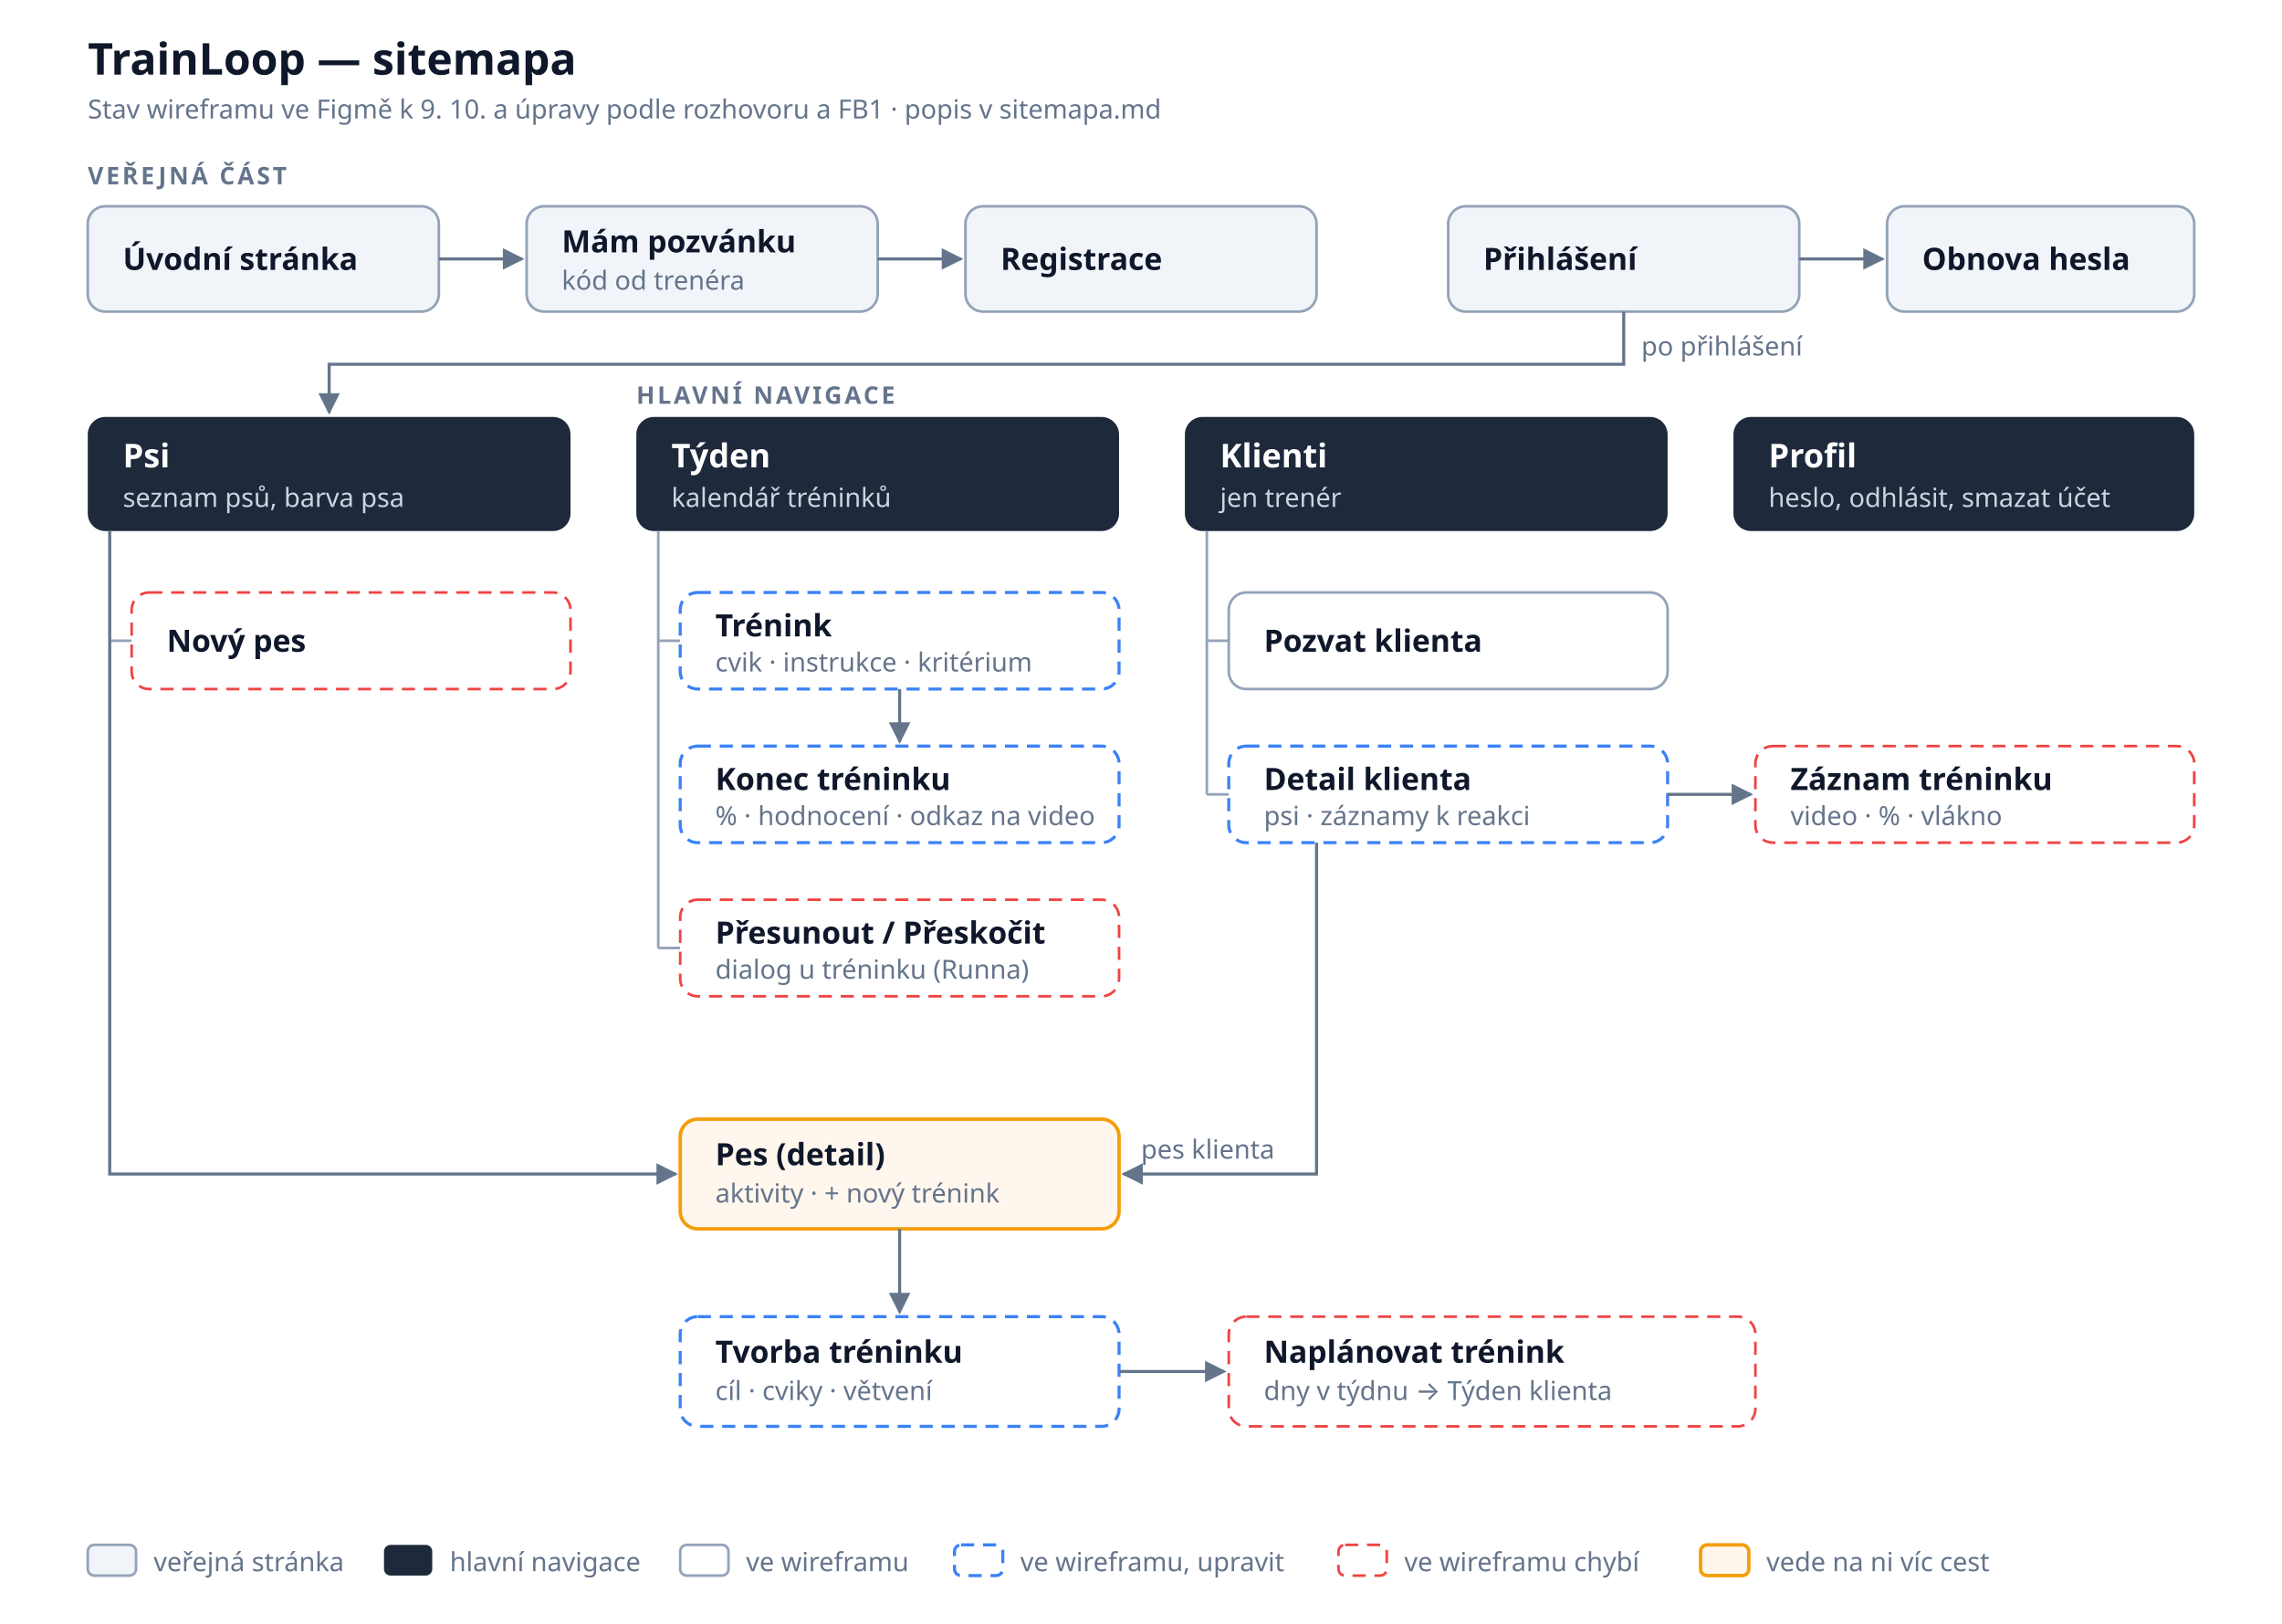
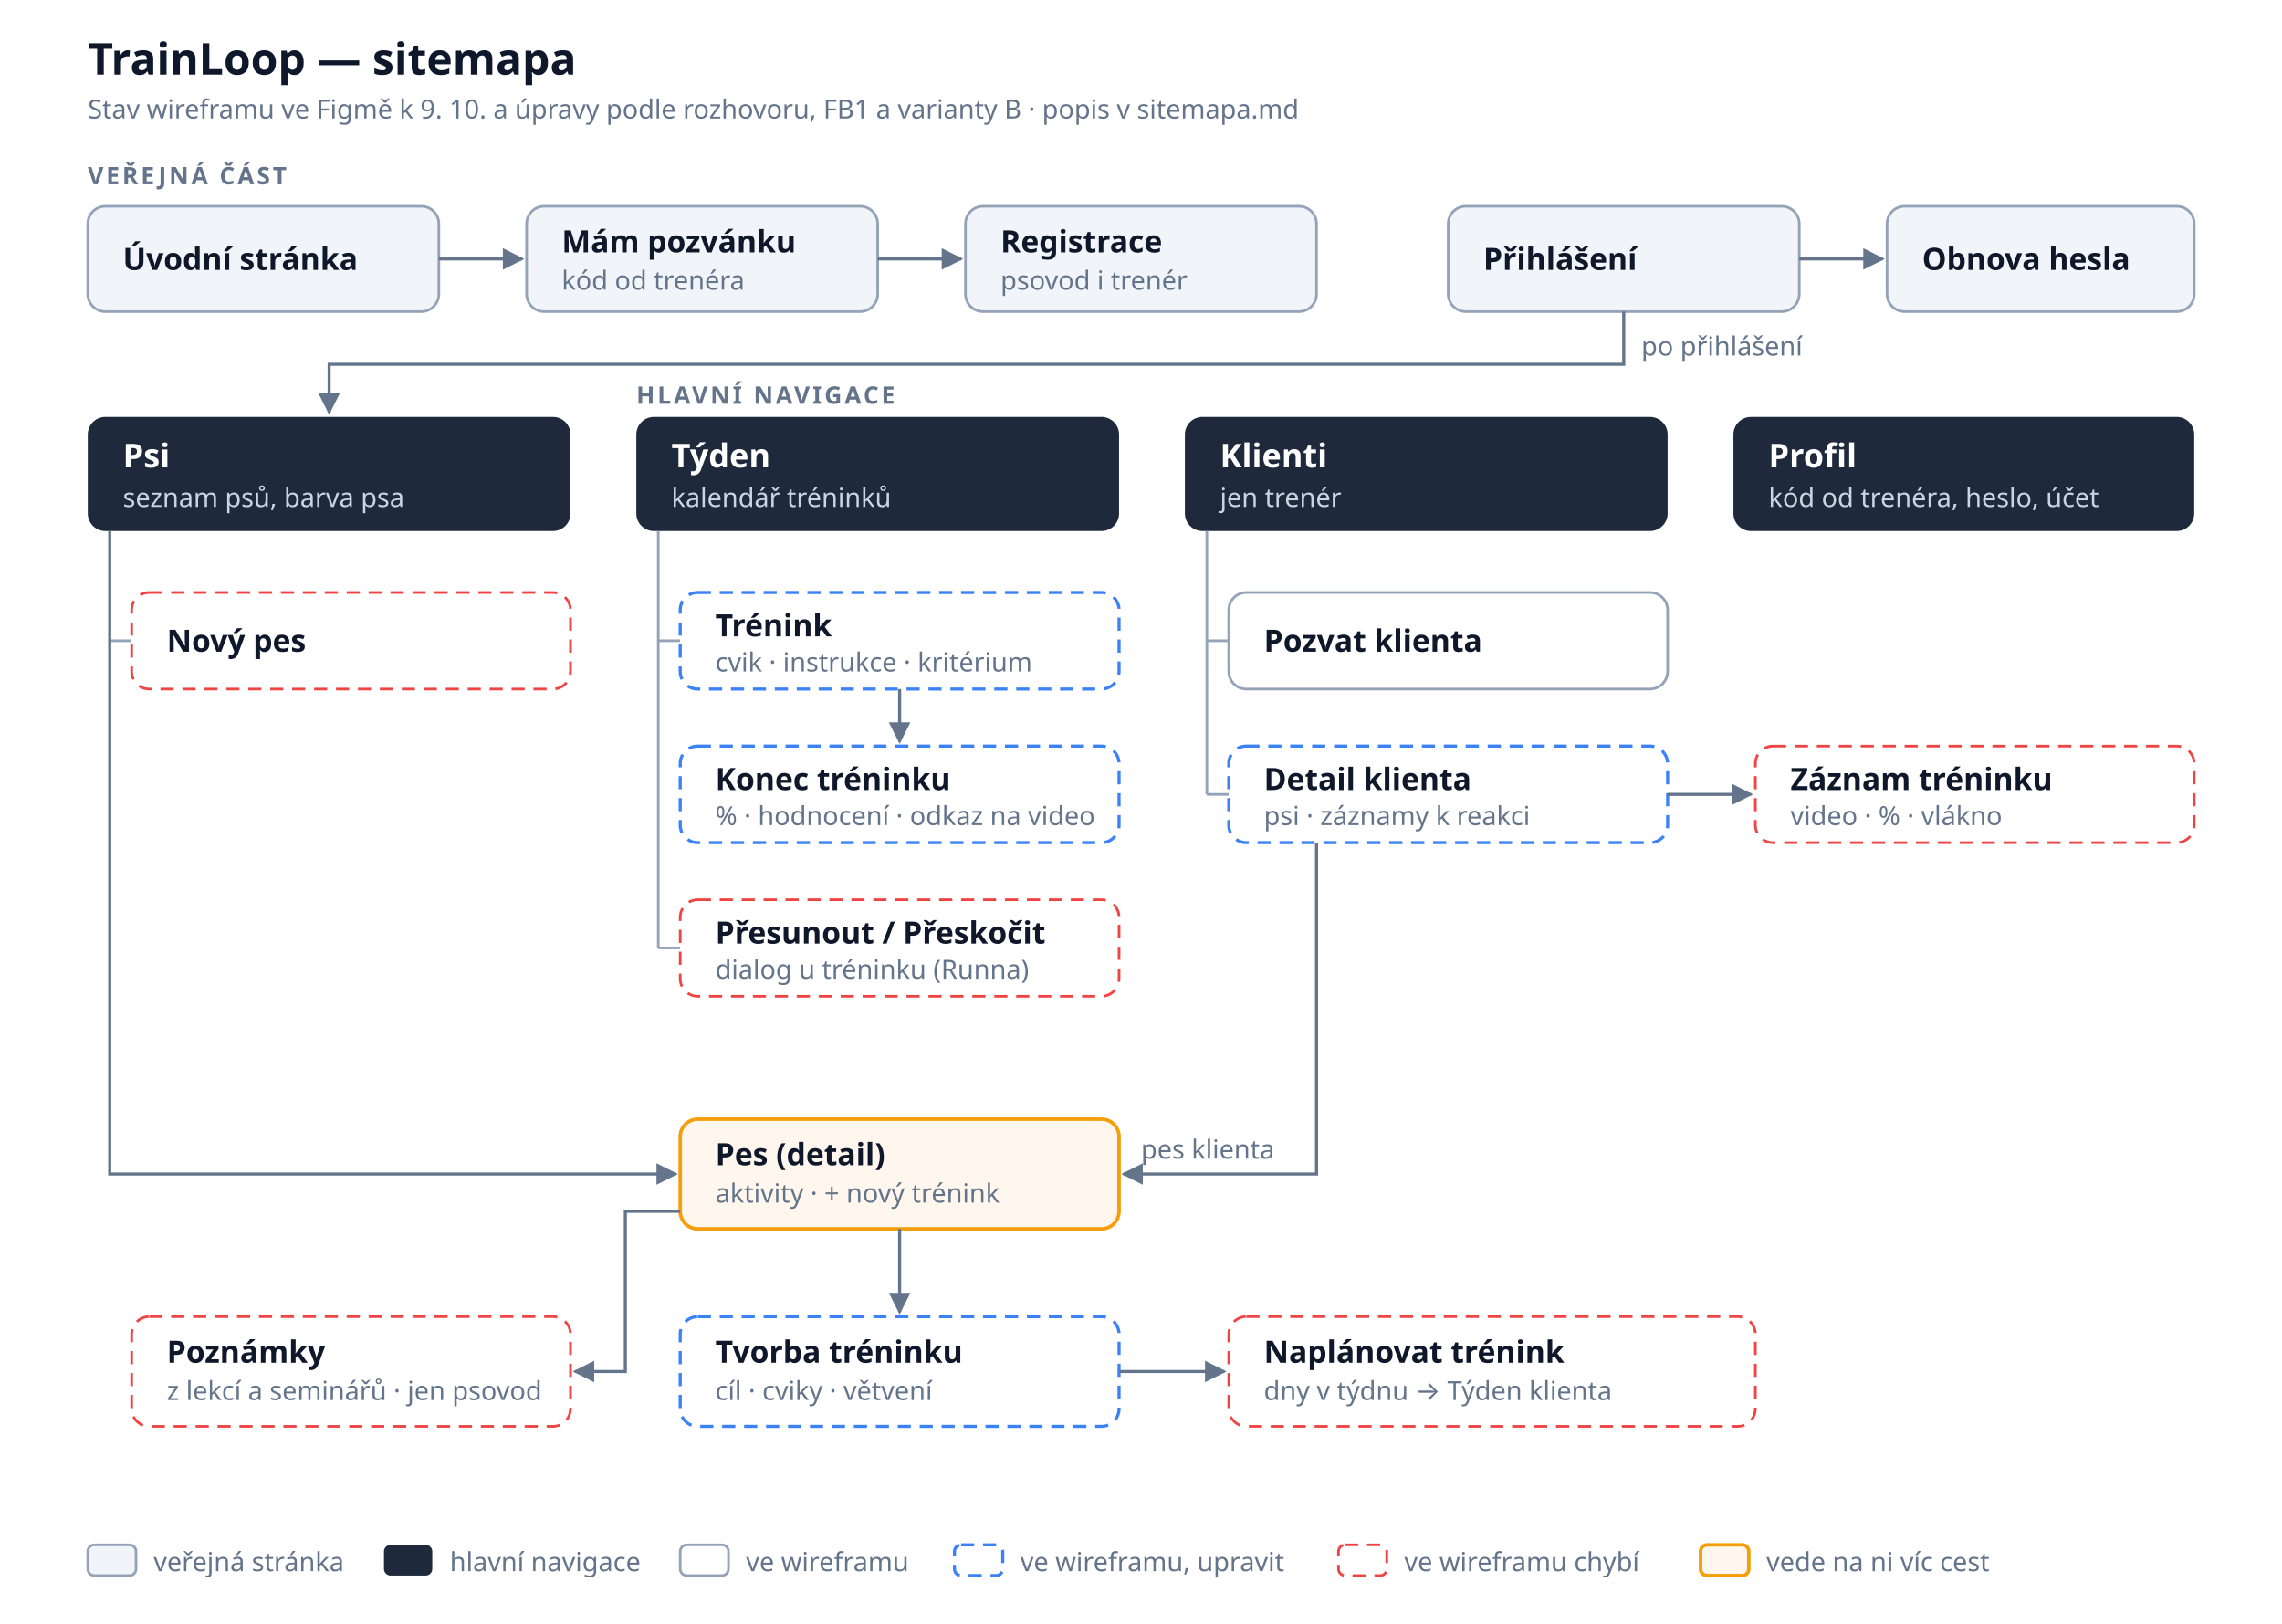
<svg xmlns="http://www.w3.org/2000/svg" viewBox="0 0 1040 740" width="1040" height="740" font-family="'Segoe UI', system-ui, -apple-system, sans-serif">
  <defs>
    <marker id="arrow" viewBox="0 0 10 10" refX="9" refY="5" markerWidth="7" markerHeight="7" orient="auto-start-reverse">
      <path d="M0,0 L10,5 L0,10 z" fill="#64748b" />
    </marker>
    <style>
      .t { font-size: 14px; font-weight: 600; fill: #0f172a; }
      .s { font-size: 12px; fill: #64748b; }
      .ht { font-size: 15px; font-weight: 700; fill: #ffffff; }
      .hs { font-size: 12px; fill: #cbd5e1; }
      .lbl { font-size: 11px; font-weight: 700; letter-spacing: 1.2px; fill: #64748b; }
      .page { fill: #ffffff; stroke: #94a3b8; stroke-width: 1.2; }
      .pub { fill: #f1f5f9; stroke: #94a3b8; stroke-width: 1.2; }
      .miss { fill: #ffffff; stroke: #ef4444; stroke-width: 1.2; stroke-dasharray: 6 4; }
      .upd { fill: #ffffff; stroke: #3b82f6; stroke-width: 1.4; stroke-dasharray: 6 4; }
      .key { fill: #fff7ed; stroke: #f59e0b; stroke-width: 1.6; }
      .head { fill: #1e293b; }
      .ln { stroke: #94a3b8; stroke-width: 1.2; fill: none; }
      .arr { stroke: #64748b; stroke-width: 1.4; fill: none; }
    </style>
  </defs>
  <rect width="1040" height="740" fill="#ffffff" />
  <text x="40" y="34" font-size="20" font-weight="700" fill="#0f172a">TrainLoop — sitemapa</text>
-   <text x="40" y="54" class="s">Stav wireframu ve Figmě k 9. 10. a úpravy podle rozhovoru a FB1 · popis v sitemapa.md</text>
+   <text x="40" y="54" class="s">Stav wireframu ve Figmě k 9. 10. a úpravy podle rozhovoru, FB1 a varianty B · popis v sitemapa.md</text>
  <text x="40" y="84" class="lbl">VEŘEJNÁ ČÁST</text>
  <rect x="40" y="94" width="160" height="48" rx="8" class="pub" />
  <text x="56" y="123" class="t">Úvodní stránka</text>
  <rect x="240" y="94" width="160" height="48" rx="8" class="pub" />
  <text x="256" y="115" class="t">Mám pozvánku</text>
  <text x="256" y="132" class="s">kód od trenéra</text>
  <rect x="440" y="94" width="160" height="48" rx="8" class="pub" />
-   <text x="456" y="123" class="t">Registrace</text>
+   <text x="456" y="115" class="t">Registrace</text>
+   <text x="456" y="132" class="s">psovod i trenér</text>
  <rect x="660" y="94" width="160" height="48" rx="8" class="pub" />
  <text x="676" y="123" class="t">Přihlášení</text>
  <rect x="860" y="94" width="140" height="48" rx="8" class="pub" />
  <text x="876" y="123" class="t">Obnova hesla</text>
  <line x1="200" y1="118" x2="238" y2="118" class="arr" marker-end="url(#arrow)" />
  <line x1="400" y1="118" x2="438" y2="118" class="arr" marker-end="url(#arrow)" />
  <line x1="820" y1="118" x2="858" y2="118" class="arr" marker-end="url(#arrow)" />
  <path d="M740,142 V166 H150 V188" class="arr" marker-end="url(#arrow)" />
  <text x="748" y="162" class="s">po přihlášení</text>
  <text x="290" y="184" class="lbl">HLAVNÍ NAVIGACE</text>
  <rect x="40" y="190" width="220" height="52" rx="8" class="head" />
  <text x="56" y="213" class="ht">Psi</text>
  <text x="56" y="231" class="hs">seznam psů, barva psa</text>
  <rect x="290" y="190" width="220" height="52" rx="8" class="head" />
  <text x="306" y="213" class="ht">Týden</text>
  <text x="306" y="231" class="hs">kalendář tréninků</text>
  <rect x="540" y="190" width="220" height="52" rx="8" class="head" />
  <text x="556" y="213" class="ht">Klienti</text>
  <text x="556" y="231" class="hs">jen trenér</text>
  <rect x="790" y="190" width="210" height="52" rx="8" class="head" />
  <text x="806" y="213" class="ht">Profil</text>
-   <text x="806" y="231" class="hs">heslo, odhlásit, smazat účet</text>
+   <text x="806" y="231" class="hs">kód od trenéra, heslo, účet</text>
  <path d="M50,292 H60" class="ln" />
  <path d="M50,242 V535 H308" class="arr" marker-end="url(#arrow)" />
  <rect x="60" y="270" width="200" height="44" rx="8" class="miss" />
  <text x="76" y="297" class="t">Nový pes</text>
  <path d="M300,242 V432 M300,292 H310 M300,432 H310" class="ln" />
  <rect x="310" y="270" width="200" height="44" rx="8" class="upd" />
  <text x="326" y="290" class="t">Trénink</text>
  <text x="326" y="306" class="s">cvik · instrukce · kritérium</text>
  <rect x="310" y="340" width="200" height="44" rx="8" class="upd" />
  <text x="326" y="360" class="t">Konec tréninku</text>
  <text x="326" y="376" class="s">% · hodnocení · odkaz na video</text>
  <rect x="310" y="410" width="200" height="44" rx="8" class="miss" />
  <text x="326" y="430" class="t">Přesunout / Přeskočit</text>
  <text x="326" y="446" class="s">dialog u tréninku (Runna)</text>
  <line x1="410" y1="314" x2="410" y2="338" class="arr" marker-end="url(#arrow)" />
  <path d="M550,242 V362 M550,292 H560 M550,362 H560" class="ln" />
  <rect x="560" y="270" width="200" height="44" rx="8" class="page" />
  <text x="576" y="297" class="t">Pozvat klienta</text>
  <rect x="560" y="340" width="200" height="44" rx="8" class="upd" />
  <text x="576" y="360" class="t">Detail klienta</text>
  <text x="576" y="376" class="s">psi · záznamy k reakci</text>
  <rect x="800" y="340" width="200" height="44" rx="8" class="miss" />
  <text x="816" y="360" class="t">Záznam tréninku</text>
  <text x="816" y="376" class="s">video · % · vlákno</text>
  <line x1="760" y1="362" x2="798" y2="362" class="arr" marker-end="url(#arrow)" />
  <path d="M600,384 V535 H512" class="arr" marker-end="url(#arrow)" />
  <text x="520" y="528" class="s">pes klienta</text>
  <rect x="310" y="510" width="200" height="50" rx="8" class="key" />
  <text x="326" y="531" class="t">Pes (detail)</text>
  <text x="326" y="548" class="s">aktivity · + nový trénink</text>
  <line x1="410" y1="560" x2="410" y2="598" class="arr" marker-end="url(#arrow)" />
+   <path d="M310,552 H285 V625 H262" class="arr" marker-end="url(#arrow)" />
+   <rect x="60" y="600" width="200" height="50" rx="8" class="miss" />
+   <text x="76" y="621" class="t">Poznámky</text>
+   <text x="76" y="638" class="s">z lekcí a seminářů · jen psovod</text>
  <rect x="310" y="600" width="200" height="50" rx="8" class="upd" />
  <text x="326" y="621" class="t">Tvorba tréninku</text>
  <text x="326" y="638" class="s">cíl · cviky · větvení</text>
  <line x1="510" y1="625" x2="558" y2="625" class="arr" marker-end="url(#arrow)" />
  <rect x="560" y="600" width="240" height="50" rx="8" class="miss" />
  <text x="576" y="621" class="t">Naplánovat trénink</text>
  <text x="576" y="638" class="s">dny v týdnu → Týden klienta</text>
  <rect x="40" y="704" width="22" height="14" rx="3" class="pub" />
  <text x="70" y="716" class="s">veřejná stránka</text>
  <rect x="175" y="704" width="22" height="14" rx="3" class="head" />
  <text x="205" y="716" class="s">hlavní navigace</text>
  <rect x="310" y="704" width="22" height="14" rx="3" class="page" />
  <text x="340" y="716" class="s">ve wireframu</text>
  <rect x="435" y="704" width="22" height="14" rx="3" class="upd" />
  <text x="465" y="716" class="s">ve wireframu, upravit</text>
  <rect x="610" y="704" width="22" height="14" rx="3" class="miss" />
  <text x="640" y="716" class="s">ve wireframu chybí</text>
  <rect x="775" y="704" width="22" height="14" rx="3" class="key" />
  <text x="805" y="716" class="s">vede na ni víc cest</text>
</svg>
